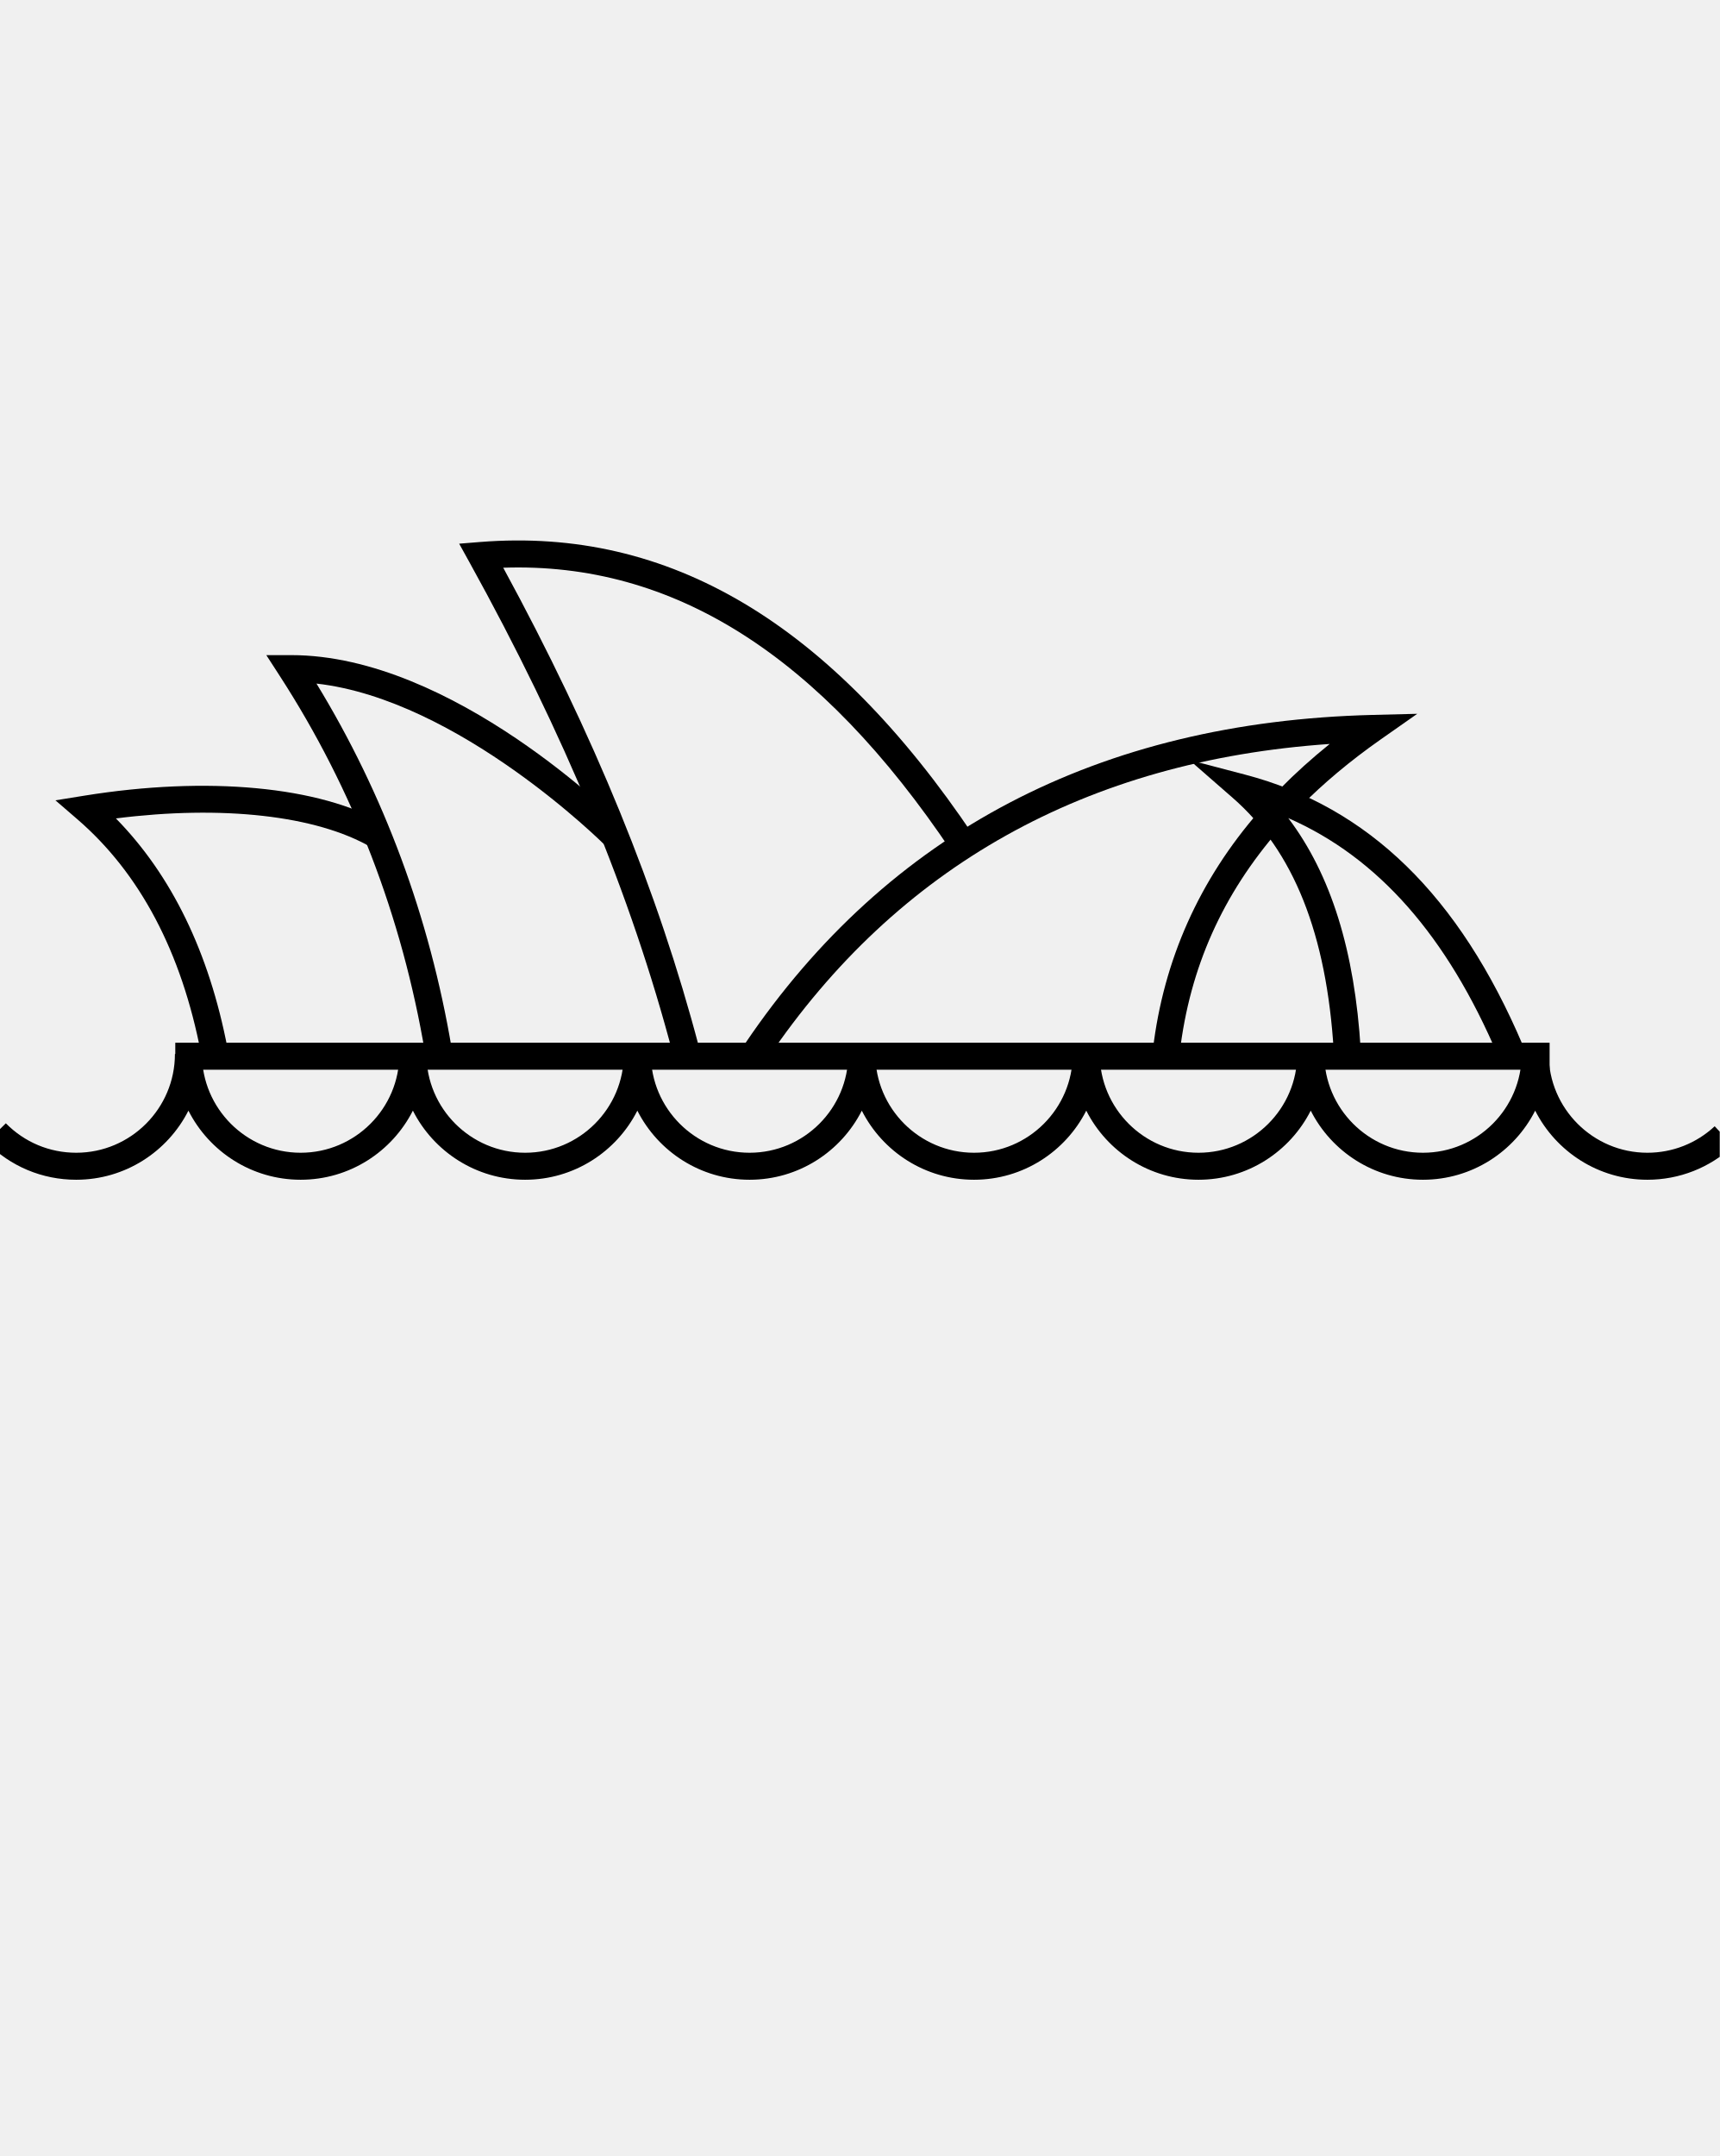
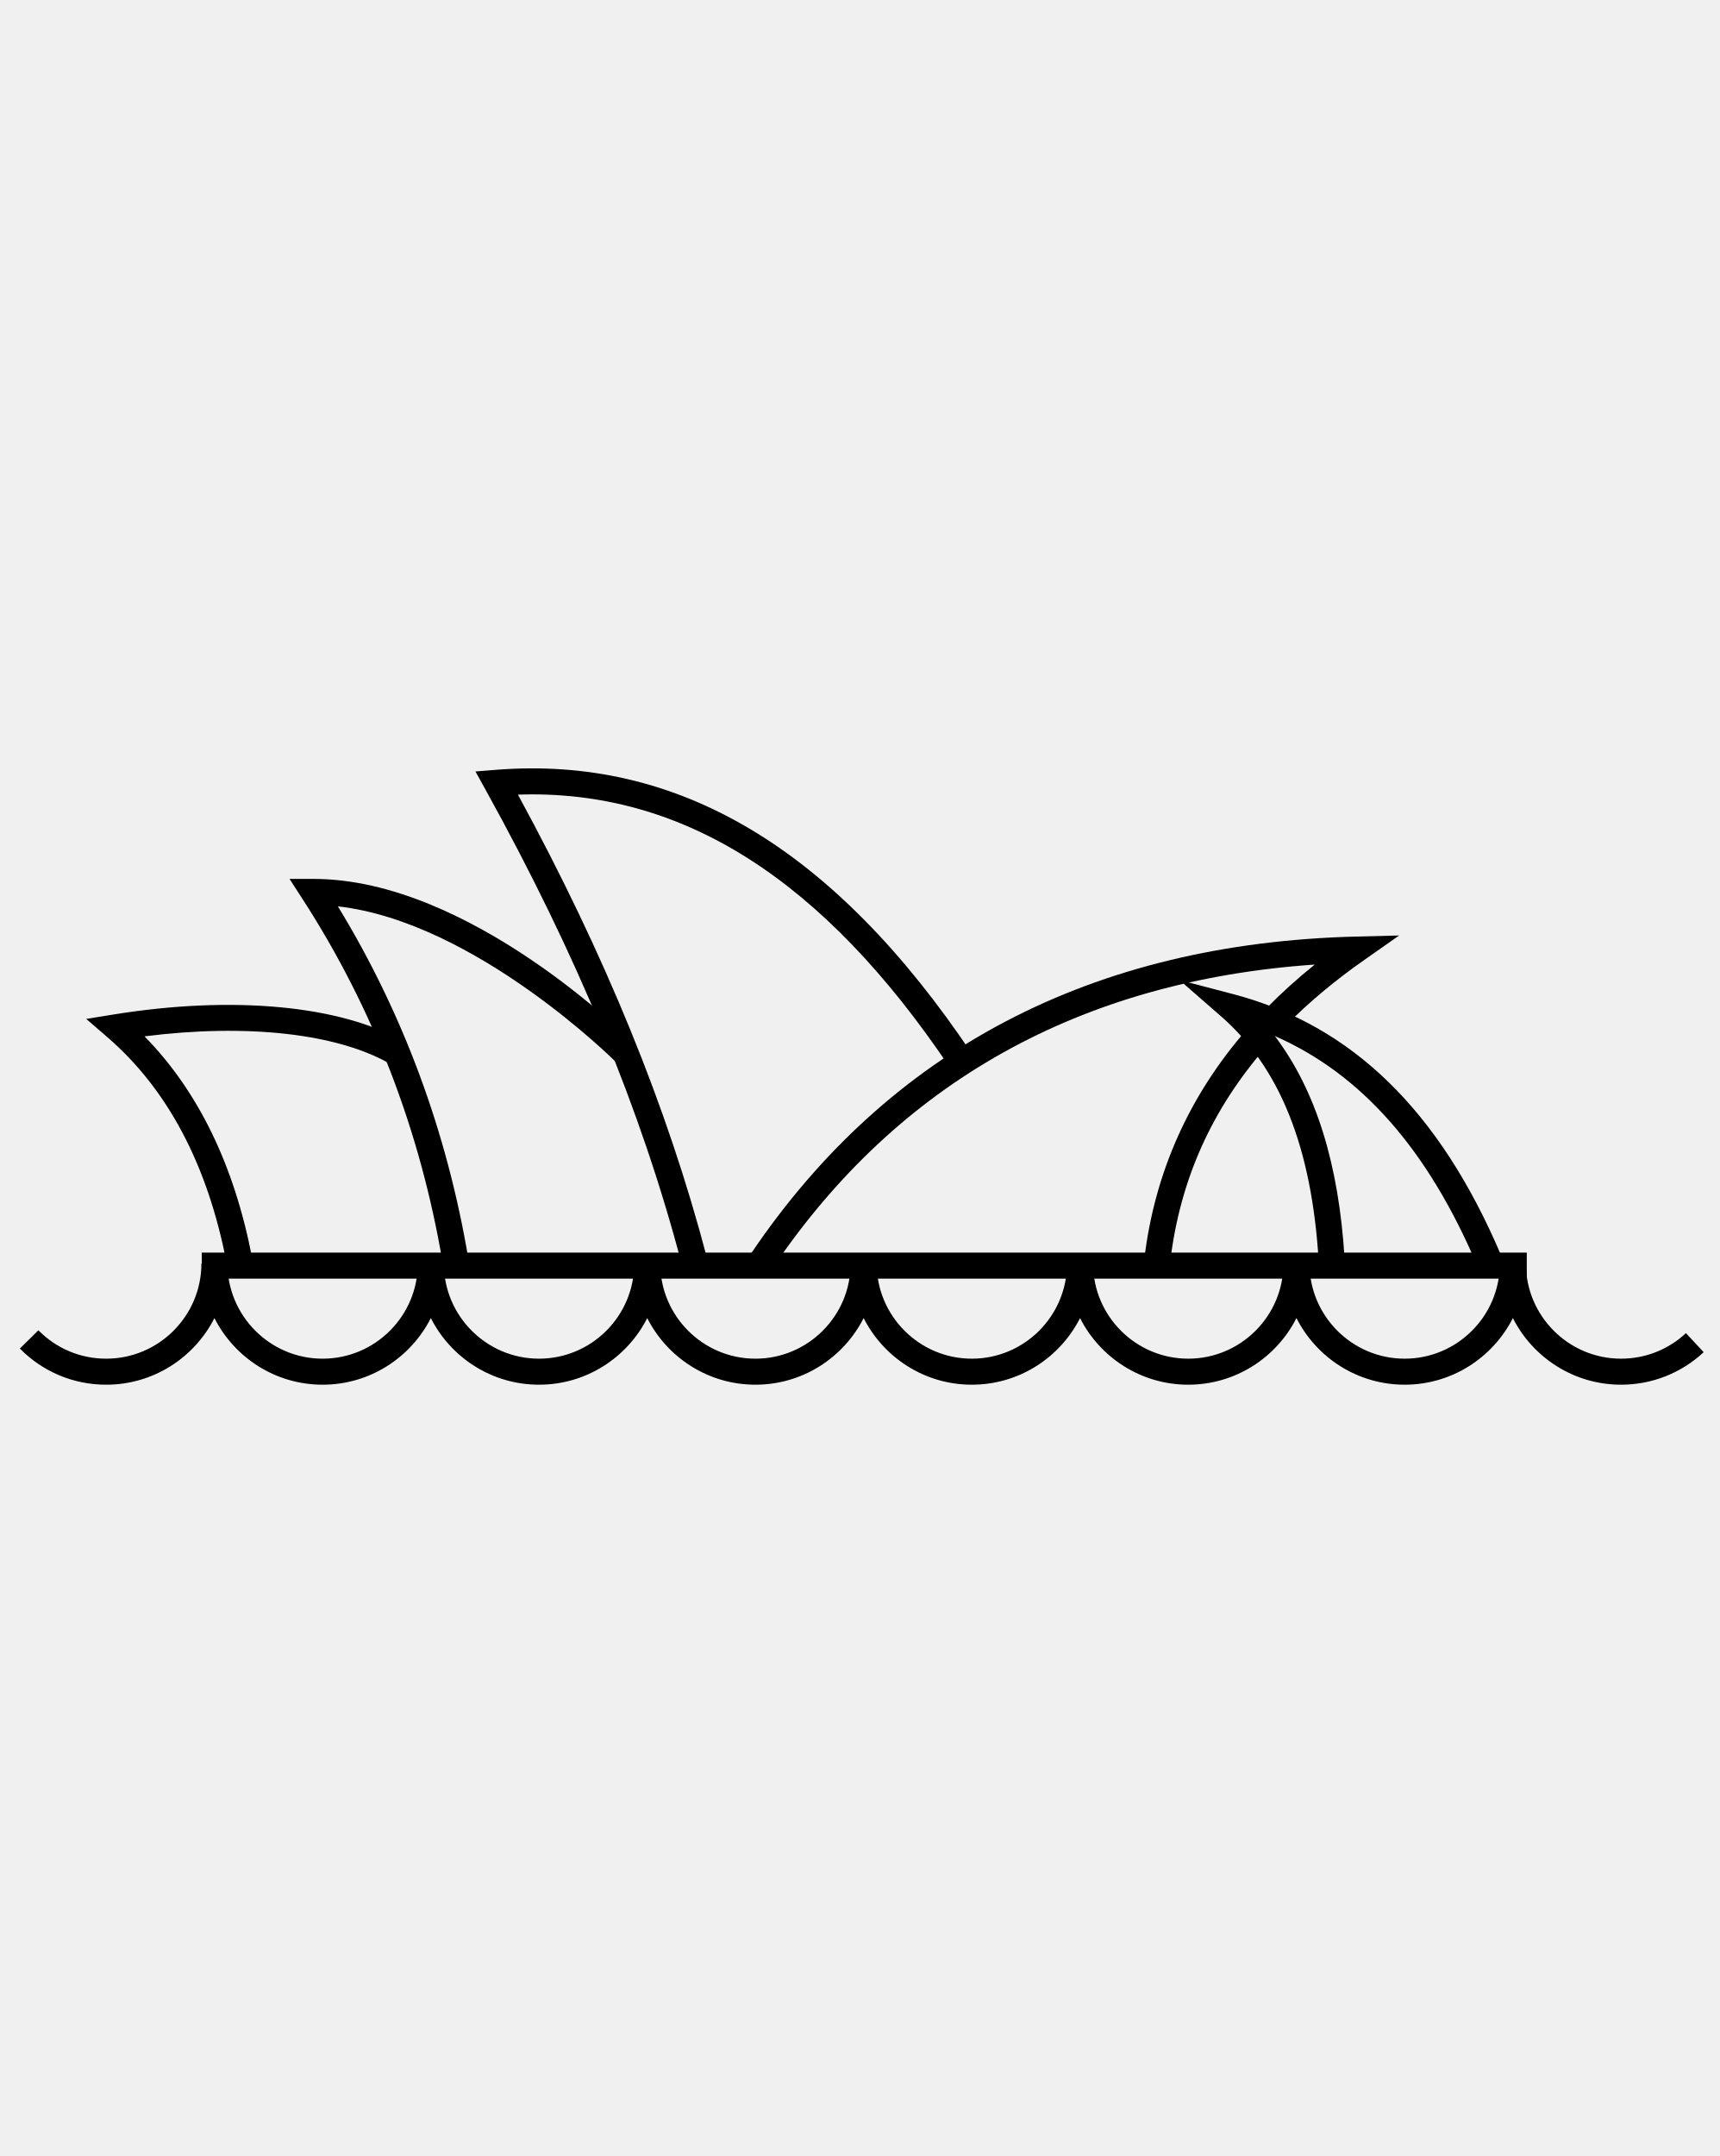
<svg xmlns="http://www.w3.org/2000/svg" width="150" height="188" viewBox="0 0 150 188" fill="none">
-   <g clip-path="url(#clip0_1_405)">
-     <path d="M135.162 90.924H15.289V93.278H135.162V90.924Z" fill="black" />
-     <path d="M143.693 102.872C139.422 102.872 135.715 100.418 133.904 96.847C132.094 100.418 128.385 102.872 124.115 102.872C119.844 102.872 116.135 100.419 114.326 96.846C112.516 100.419 108.807 102.872 104.536 102.872C100.266 102.872 96.557 100.418 94.748 96.847C92.937 100.418 89.229 102.872 84.958 102.872C80.688 102.872 76.979 100.418 75.17 96.847C73.359 100.418 69.651 102.872 65.38 102.872C61.11 102.872 57.401 100.418 55.592 96.847C53.781 100.418 50.073 102.872 45.802 102.872C41.532 102.872 37.823 100.418 36.013 96.847C34.203 100.418 30.495 102.872 26.224 102.872C21.954 102.872 18.245 100.418 16.435 96.847C14.625 100.418 10.917 102.872 6.646 102.872C3.686 102.872 0.912 101.711 -1.166 99.603L0.51 97.95C2.144 99.606 4.322 100.518 6.646 100.518C11.395 100.518 15.258 96.655 15.258 91.906H17.613C17.613 96.655 21.476 100.518 26.224 100.518C30.973 100.518 34.836 96.655 34.836 91.906H37.191C37.191 96.655 41.054 100.518 45.802 100.518C50.551 100.518 54.414 96.655 54.414 91.906H56.769C56.769 96.655 60.632 100.518 65.38 100.518C70.129 100.518 73.992 96.655 73.992 91.906H76.347C76.347 96.655 80.21 100.518 84.958 100.518C89.707 100.518 93.57 96.655 93.57 91.906H95.925C95.925 96.655 99.788 100.518 104.536 100.518C109.285 100.518 113.148 96.655 113.148 91.906H115.503C115.503 96.655 119.366 100.518 124.115 100.518C128.864 100.518 132.727 96.655 132.727 91.906H135.081C135.081 96.655 138.944 100.518 143.693 100.518C145.879 100.518 147.963 99.698 149.561 98.208L151.166 99.93C149.131 101.827 146.478 102.872 143.693 102.872Z" fill="black" />
-     <path d="M17.533 91.854C15.836 83.02 12.208 76.151 6.749 71.439L4.836 69.788L7.331 69.385C18.107 67.645 27.913 68.567 33.562 71.849L32.38 73.884C27.593 71.105 19.386 70.191 10.109 71.365C14.968 76.318 18.239 83.047 19.846 91.41L17.533 91.854Z" fill="black" />
-     <path d="M37.079 91.827C35.066 79.895 30.802 68.83 24.404 58.943L23.23 57.127L25.392 57.126C25.396 57.126 25.402 57.126 25.405 57.126C39.49 57.126 53.869 71.465 54.475 72.076L52.803 73.734C52.67 73.599 40.037 61.012 27.604 59.607C33.499 69.264 37.465 79.96 39.402 91.436L37.079 91.827Z" fill="black" />
-     <path d="M58.7 91.932C55.045 78.038 49.234 63.997 40.934 49.006L40.05 47.409L41.87 47.262C58.373 45.942 72.472 54.329 84.963 72.938L83.008 74.251C71.509 57.116 58.721 48.997 43.893 49.504C51.811 64.057 57.406 77.756 60.977 91.332L58.7 91.932Z" fill="black" />
-     <path d="M102.901 91.771L100.563 91.493C101.491 83.714 104.607 76.734 109.826 70.748L111.601 72.295C106.63 77.998 103.784 84.368 102.901 91.771Z" fill="black" />
-     <path d="M66.957 92.292L65.007 90.972C77.451 72.576 95.857 62.943 119.717 62.34L123.618 62.242L120.423 64.482C117.781 66.333 115.404 68.324 113.357 70.402L111.68 68.749C112.992 67.417 114.431 66.12 115.982 64.872C94.764 66.333 78.284 75.546 66.957 92.292Z" fill="black" />
-     <path d="M130.672 92.093C126.214 81.603 120.2 74.769 112.369 71.338C116.091 76.257 118.166 82.925 118.687 91.561L116.337 91.703C115.718 81.445 112.835 74.206 107.522 69.572L103.741 66.273L108.595 67.545C119.35 70.365 127.28 78.093 132.838 91.171L130.672 92.093Z" fill="black" />
-   </g>
-   <defs>
-     <clipPath id="clip0_1_405">
-       <rect width="150" height="187.5" fill="white" />
-     </clipPath>
-   </defs>
+   <path d="M133.17 109.225H17.598V111.495H133.17V109.225Z" fill="black" />
+   <path d="M141.395 120.744C137.277 120.744 133.703 118.378 131.957 114.936C130.212 118.378 126.636 120.744 122.519 120.744C118.401 120.744 114.826 118.379 113.081 114.934C111.336 118.379 107.76 120.744 103.643 120.744C99.526 120.744 95.95 118.378 94.206 114.936C92.46 118.378 88.885 120.744 84.767 120.744C80.65 120.744 77.075 118.378 75.33 114.936C73.584 118.378 70.009 120.744 65.891 120.744C61.775 120.744 58.199 118.378 56.454 114.936C54.709 118.378 51.134 120.744 47.016 120.744C42.899 120.744 39.323 118.378 37.578 114.936C35.833 118.378 32.258 120.744 28.14 120.744C24.023 120.744 20.448 118.378 18.703 114.936C16.957 118.378 13.382 120.744 9.265 120.744C6.411 120.744 3.737 119.625 1.733 117.592L3.349 115.999C4.924 117.596 7.024 118.475 9.265 118.475C13.844 118.475 17.568 114.75 17.568 110.171H19.838C19.838 114.75 23.562 118.475 28.14 118.475C32.719 118.475 36.444 114.75 36.444 110.171H38.714C38.714 114.75 42.438 118.475 47.016 118.475C51.595 118.475 55.319 114.75 55.319 110.171H57.589C57.589 114.75 61.314 118.475 65.891 118.475C70.47 118.475 74.195 114.75 74.195 110.171H76.465C76.465 114.75 80.189 118.475 84.767 118.475C89.346 118.475 93.07 114.75 93.07 110.171H95.341C95.341 114.75 99.065 118.475 103.643 118.475C108.221 118.475 111.946 114.75 111.946 110.171H114.216C114.216 114.75 117.941 118.475 122.519 118.475C127.098 118.475 130.822 114.75 130.822 110.171H133.092C133.092 114.75 136.816 118.475 141.395 118.475C143.502 118.475 145.512 117.685 147.052 116.248L148.6 117.908C146.638 119.737 144.08 120.744 141.395 120.744Z" fill="black" />
+   <path d="M19.762 110.122C18.125 101.604 14.627 94.983 9.364 90.439L7.52 88.847L9.925 88.459C20.315 86.781 29.768 87.67 35.215 90.835L34.076 92.797C29.46 90.118 21.547 89.236 12.603 90.368C17.289 95.143 20.442 101.631 21.992 109.694L19.762 110.122Z" fill="black" />
+   <path d="M38.606 110.096C36.665 98.592 32.554 87.924 26.386 78.391L25.254 76.641L27.338 76.64C27.342 76.64 27.348 76.64 27.351 76.64C40.931 76.64 54.794 90.465 55.378 91.053L53.766 92.651C53.638 92.522 41.458 80.387 29.47 79.032C35.154 88.342 38.978 98.655 40.845 109.719L38.606 110.096Z" fill="black" />
+   <path d="M59.452 110.197C55.928 96.801 50.325 83.264 42.323 68.811L41.47 67.271L43.225 67.13C59.136 65.857 72.73 73.943 84.772 91.884L82.887 93.15C71.8 76.63 59.471 68.802 45.176 69.291C52.81 83.322 58.203 96.53 61.646 109.618L59.452 110.197Z" fill="black" />
+   <path d="M102.066 110.042L99.812 109.774C100.707 102.274 103.711 95.544 108.743 89.773L110.454 91.265C105.662 96.763 102.918 102.905 102.066 110.042Z" fill="black" />
+   <path d="M67.412 110.544L65.532 109.271C77.529 91.535 95.275 82.248 118.279 81.667L122.04 81.573L118.96 83.732C116.412 85.516 114.121 87.436 112.147 89.439L110.53 87.845C111.795 86.562 113.183 85.311 114.678 84.108C94.221 85.516 78.333 94.398 67.412 110.544Z" fill="black" />
+   <path d="M128.841 110.352C124.543 100.239 118.745 93.65 111.195 90.341C114.783 95.084 116.784 101.513 117.286 109.839L115.02 109.976C114.423 100.086 111.644 93.107 106.522 88.639L102.876 85.459L107.556 86.685C117.925 89.404 125.571 96.855 130.929 109.463L128.841 110.352Z" fill="black" />
</svg>
